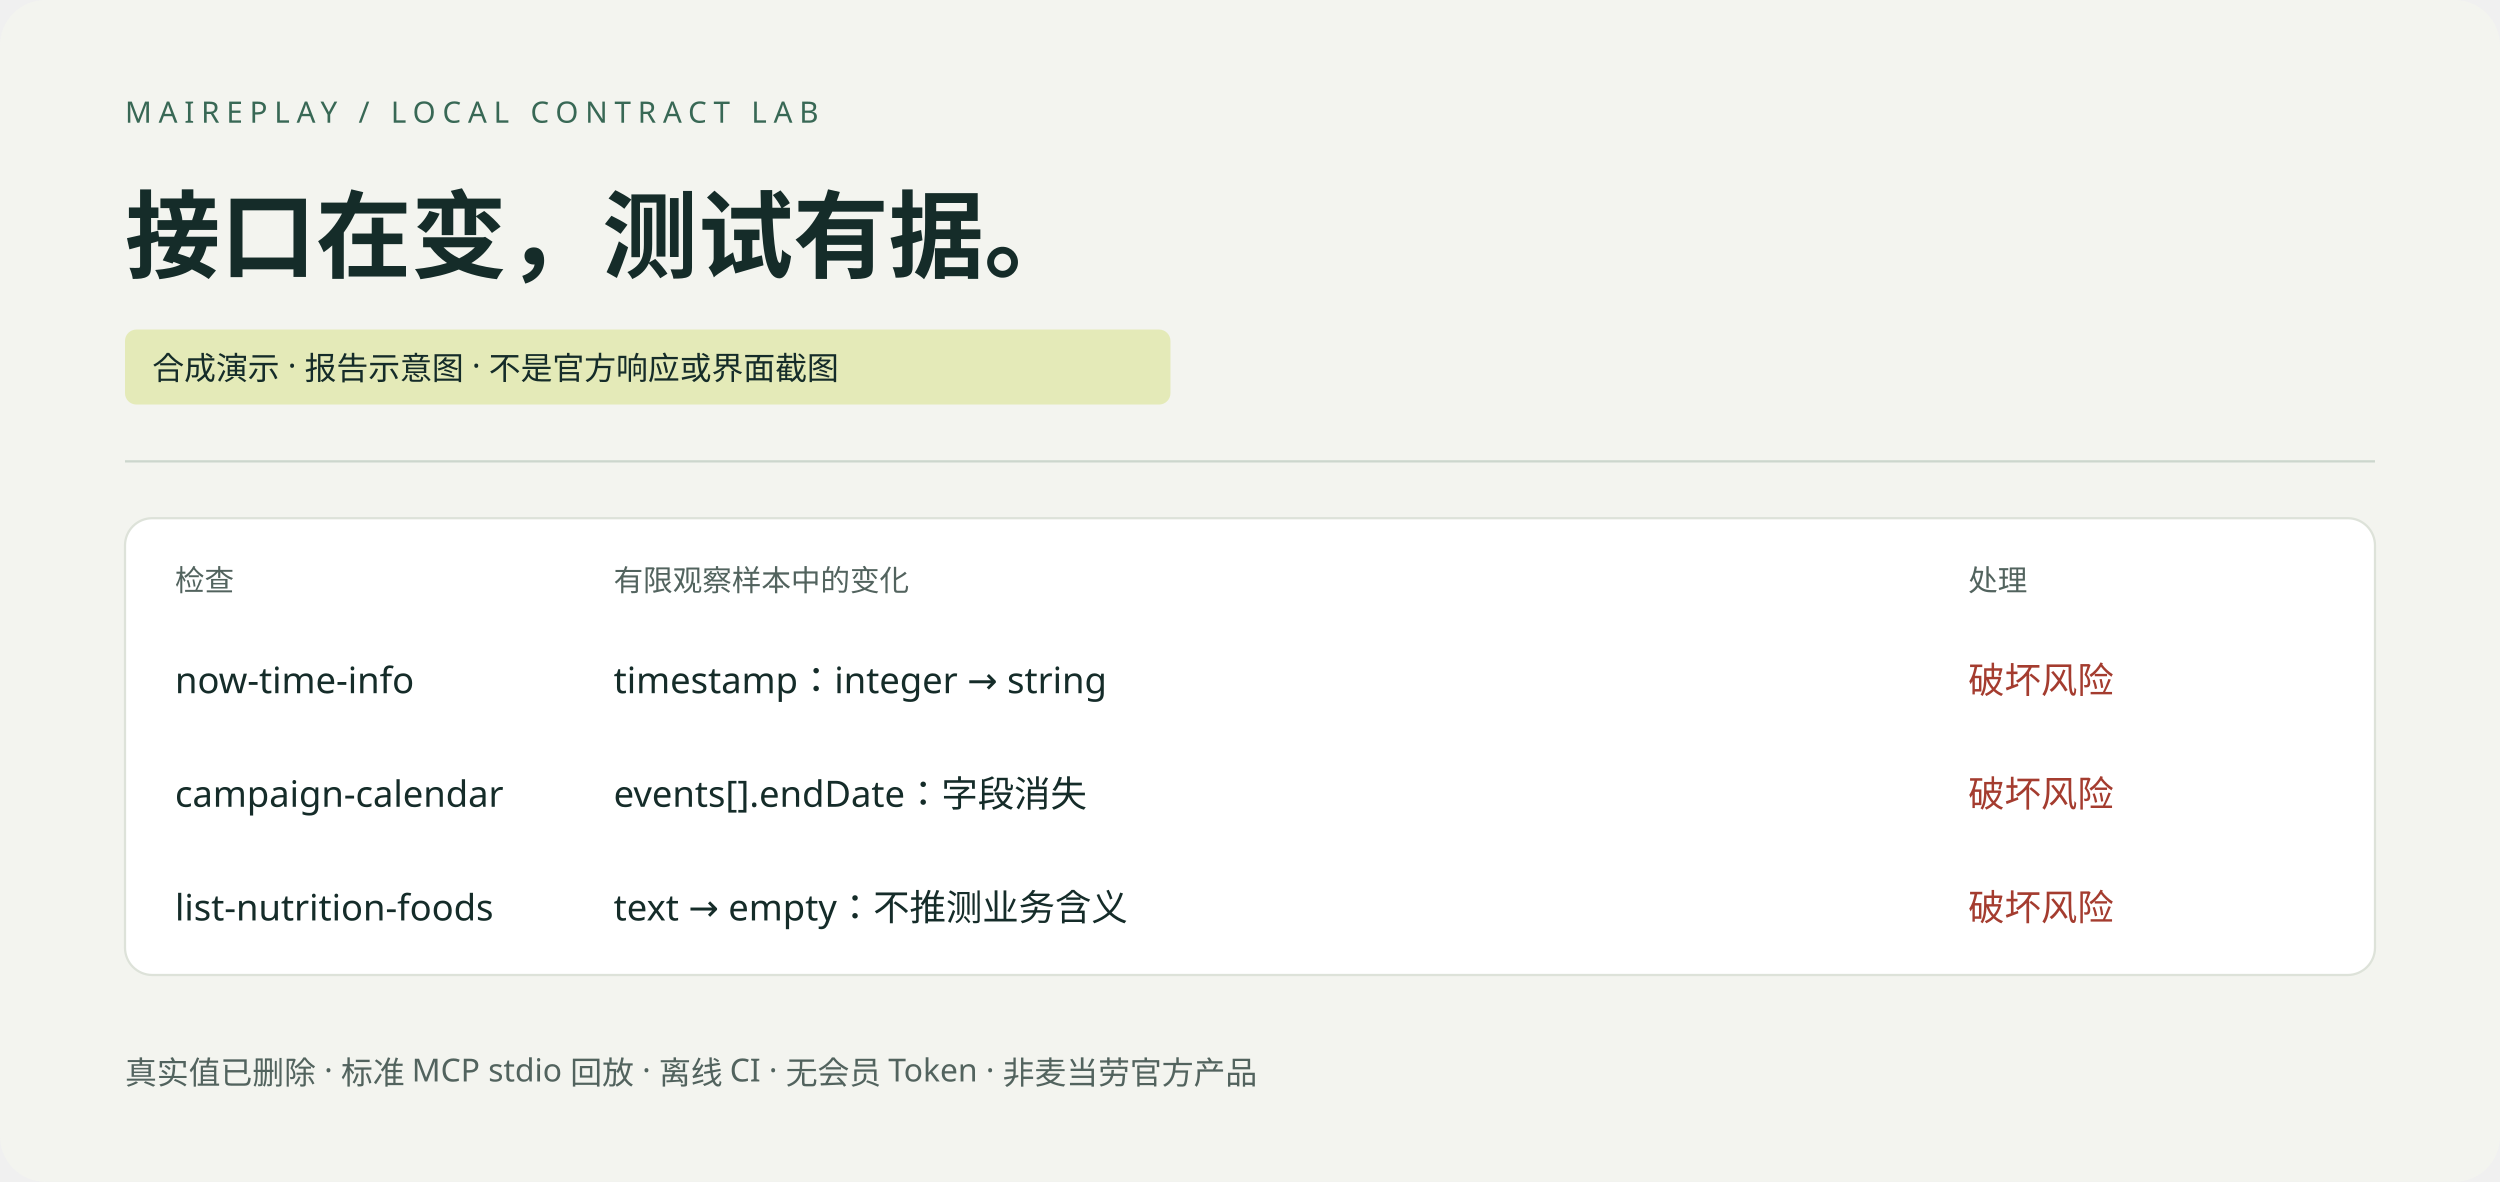
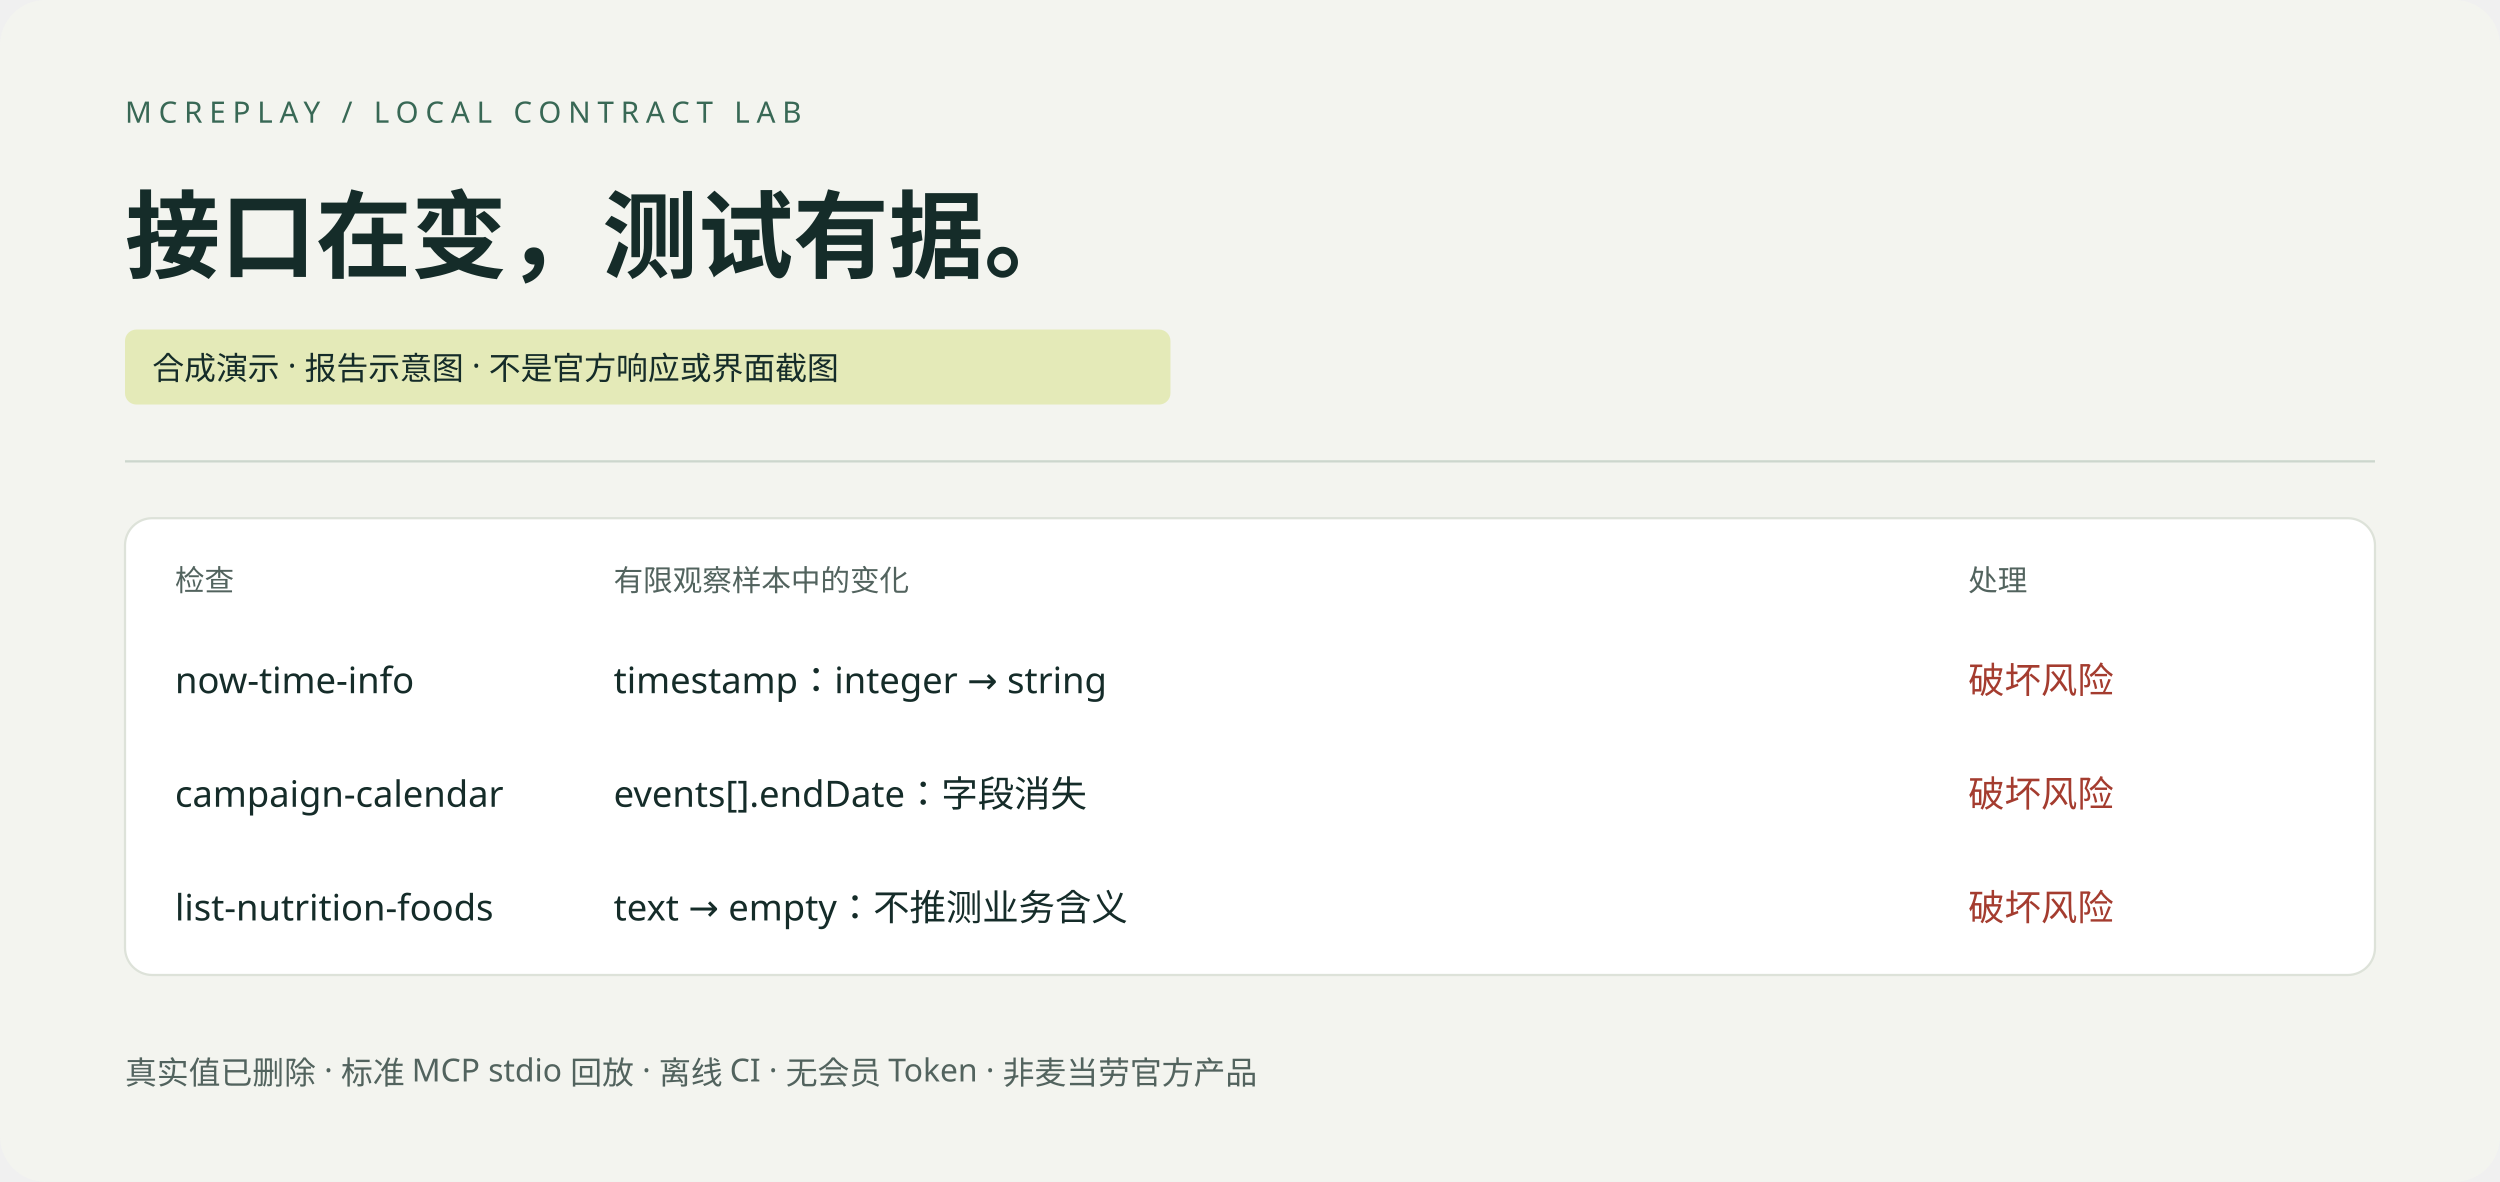
<svg xmlns="http://www.w3.org/2000/svg" width="1100" height="520" viewBox="0 0 1100 520" role="img" aria-labelledby="title desc">
  <rect width="1100" height="520" rx="20" fill="#f3f4ef" />
  <g font-family="system-ui,sans-serif">
-     <text x="55" y="54" fill="#386855" font-size="13" letter-spacing="3">MAIREPLAY / LOCAL CONTRACT LAB</text>
+     <text x="55" y="54" fill="#386855" font-size="13" letter-spacing="3">MCREPLAY / LOCAL CONTRACT LAB</text>
    <text x="55" y="119" fill="#152c29" font-size="42" font-weight="700">接口在变，测试有据。</text>
    <rect x="55" y="145" width="460" height="33" rx="5" fill="#e4eab8" />
    <text x="67" y="167" font-size="14" fill="#152c29">合成演示 · 报告示意图 · 不是官方响应或界面截图</text>
    <line x1="55" y1="203" x2="1045" y2="203" stroke="#ccd6cd" />
    <rect x="55" y="228" width="990" height="201" rx="12" fill="white" stroke="#dde2d9" />
    <g fill="#52635e" font-size="13">
      <text x="77" y="260">检查</text>
      <text x="270" y="260">有限观察样本中的变化</text>
      <text x="866" y="260">处理</text>
    </g>
    <g fill="#152c29" font-size="16">
      <text x="77" y="305">now-time-info</text>
      <text x="270" y="305">timestamp：integer → string</text>
      <text x="866" y="305" fill="#a43c2f">破坏风险</text>
      <text x="77" y="355">campaign-calendar</text>
      <text x="270" y="355">events[].endDate：字段消失</text>
      <text x="866" y="355" fill="#a43c2f">破坏风险</text>
      <text x="77" y="405">list-nutrition-foods</text>
      <text x="270" y="405">text → empty：不推测业务含义</text>
      <text x="866" y="405" fill="#a43c2f">破坏风险</text>
    </g>
    <text x="55" y="477" fill="#52635e" font-size="14">真实值已删除 · 标准 MCP stdio 回放 · 离线 CI · 无会员 Token · 非麦当劳官方产品</text>
  </g>
</svg>
